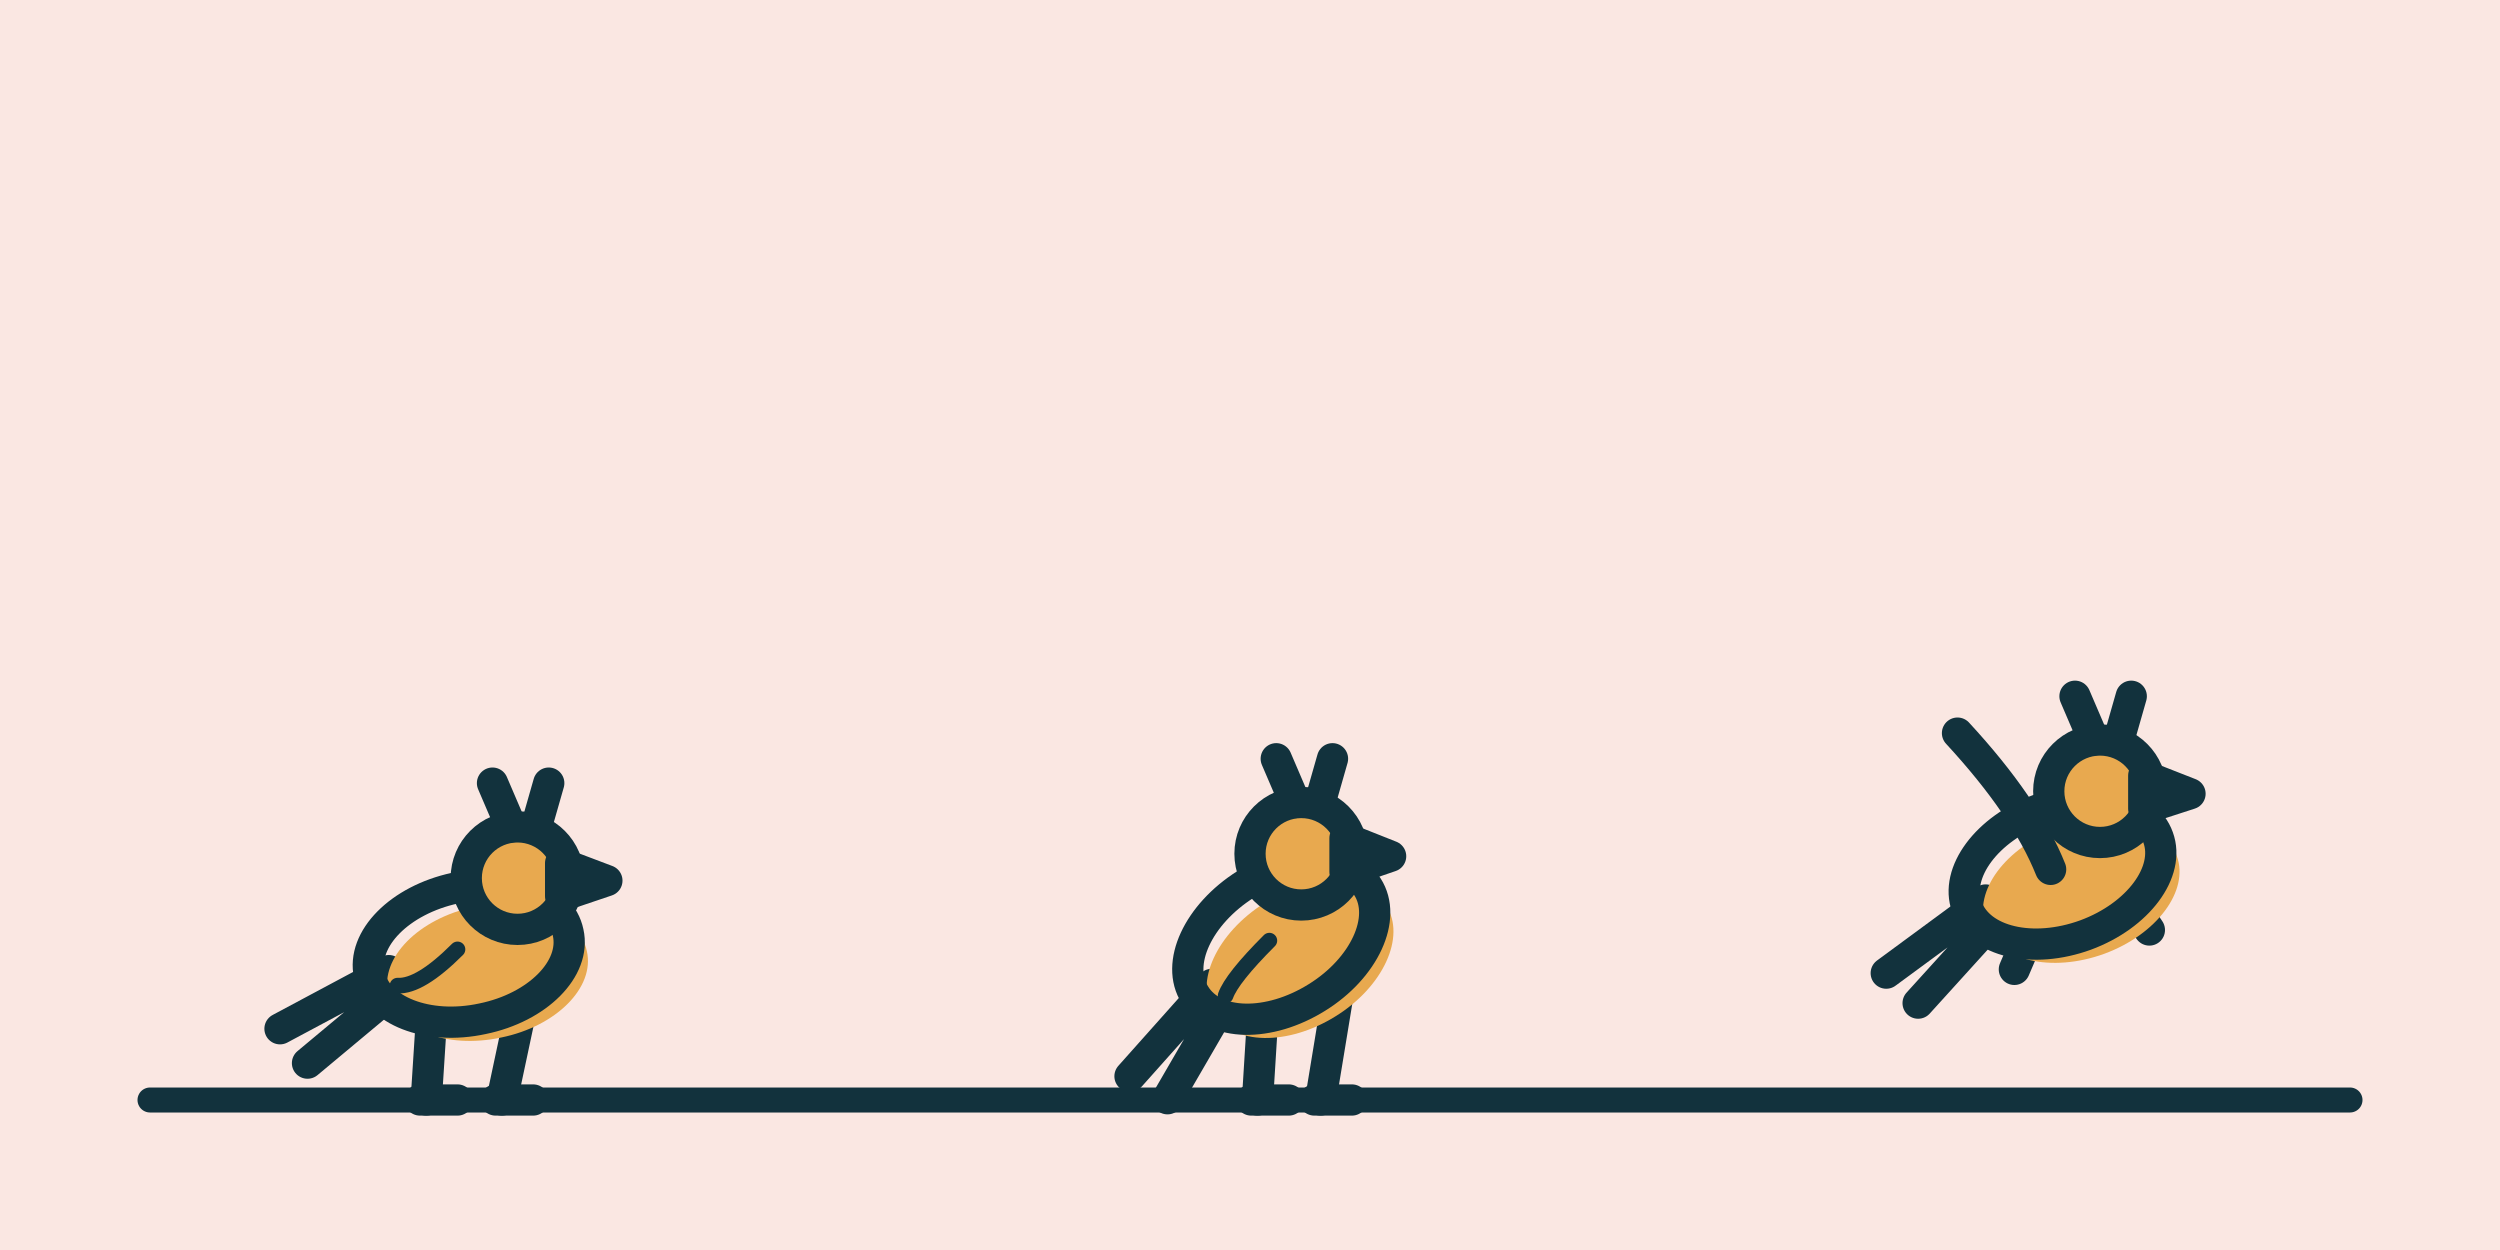
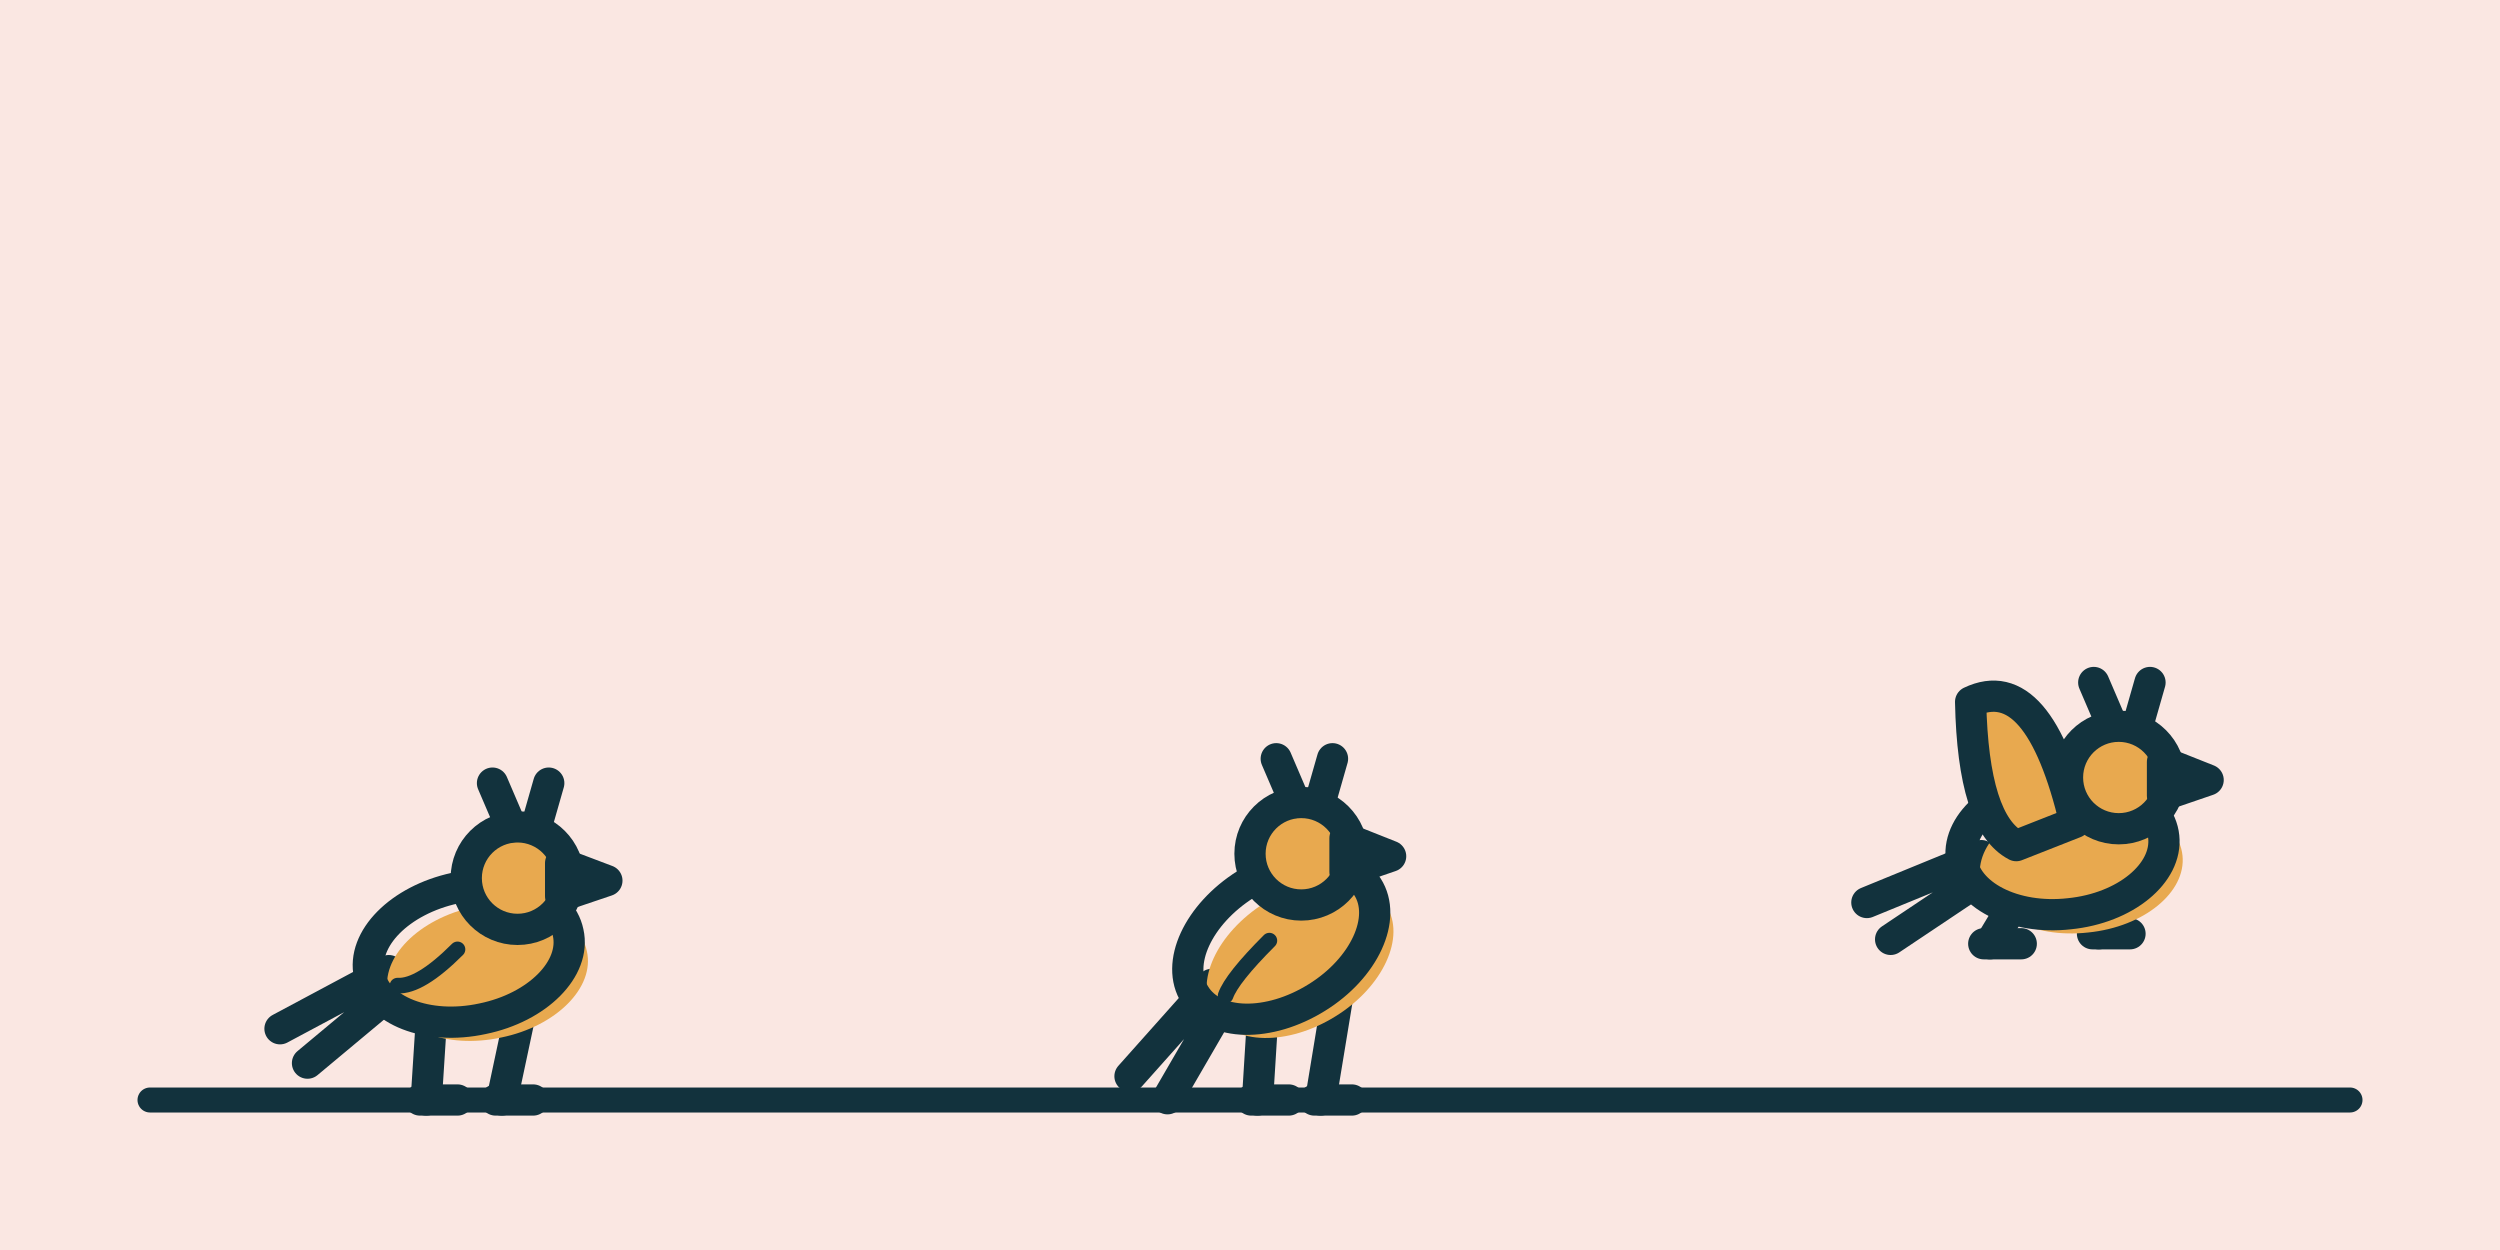
<svg xmlns="http://www.w3.org/2000/svg" width="1200" height="600" viewBox="0 0 400 200">
  <rect width="400" height="200" fill="#FAE7E2" />
  <g stroke="#12323D" stroke-linecap="round" stroke-linejoin="round">
    <path d="M24 176H376" fill="none" stroke-width="4" />
    <path d="M62.2 155.3L44.8 164.6M63.7 158L49.2 170.1" fill="none" stroke-width="5" />
    <path d="M69.2 160.4L68.2 176" fill="none" stroke-width="5" />
    <path d="M67.2 176L73.2 176" fill="none" stroke-width="5" />
    <path d="M84.3 157.2L80.3 176" fill="none" stroke-width="5" />
    <path d="M79.3 176L85.3 176" fill="none" stroke-width="5" />
    <path d="M75.8 145.1C84.6 143.2 92.7 146.4 93.9 152.2C95.2 158 89 164.2 80.2 166C71.4 167.9 63.3 164.7 62.1 159C60.8 153.2 67 147 75.8 145.1Z" fill="#E8A94F" stroke="none" />
    <path d="M72.8 142.1C81.6 140.2 89.7 143.4 90.9 149.2C92.2 155 86 161.2 77.2 163C68.4 164.9 60.3 161.7 59.1 156C57.8 150.2 64 144 72.8 142.1Z" fill="none" stroke-width="5" />
    <path d="M73.2 151.9Q67.2 157.9 63.6 157.7" fill="none" stroke-width="2.5" />
    <circle cx="82.8" cy="140.5" r="8.2" fill="#E8A94F" stroke-width="5" />
    <path d="M89.7 138.1L97.1 140.9L89.7 143.4Z" fill="#F4BEBB" stroke-width="5" />
    <path d="M81.8 132.3L78.8 125.3M85.8 132.3L87.8 125.3" fill="none" stroke-width="5" />
    <path d="M193.9 157.5L180.8 172.2M196.2 159.6L186.8 175.8" fill="none" stroke-width="5" />
    <path d="M202.2 159.9L201.2 176" fill="none" stroke-width="5" />
    <path d="M200.2 176L206.2 176" fill="none" stroke-width="5" />
    <path d="M215.3 151.7L211.3 176" fill="none" stroke-width="5" />
    <path d="M210.3 176L216.3 176" fill="none" stroke-width="5" />
    <path d="M202.3 144.5C210 139.7 218.7 139.9 221.8 144.9C225 149.9 221.3 157.9 213.7 162.6C206 167.4 197.3 167.2 194.2 162.2C191 157.2 194.7 149.3 202.3 144.5Z" fill="#E8A94F" stroke="none" />
    <path d="M199.3 141.5C207 136.7 215.7 136.9 218.8 141.9C222 146.9 218.3 154.9 210.7 159.6C203 164.4 194.3 164.2 191.2 159.2C188 154.2 191.7 146.3 199.3 141.5Z" fill="none" stroke-width="5" />
    <path d="M203.1 150.5Q197.1 156.5 196.1 159.3" fill="none" stroke-width="2.5" />
    <circle cx="208.2" cy="136.6" r="8.2" fill="#E8A94F" stroke-width="5" />
    <path d="M215.2 134.1L222.5 137L215.2 139.5Z" fill="#F4BEBB" stroke-width="5" />
    <path d="M207.2 128.4L204.2 121.4M211.2 128.4L213.2 121.4" fill="none" stroke-width="5" />
-     <path d="M317.7 144L301.8 155.7M319.5 146.6L306.9 160.5" fill="none" stroke-width="5" />
-     <path d="M339.9 142.8L343.9 148.8" fill="none" stroke-width="5" />
-     <path d="M325.3 148.1L322.3 155.1" fill="none" stroke-width="5" />
-     <path d="M329.3 132.5C337.8 129.4 346.3 131.4 348.3 137C350.3 142.5 345.1 149.5 336.7 152.6C328.2 155.7 319.7 153.7 317.7 148.1C315.7 142.6 320.9 135.6 329.3 132.5Z" fill="#E8A94F" stroke="none" />
-     <path d="M326.3 129.5C334.8 126.4 343.3 128.4 345.3 134C347.3 139.5 342.1 146.5 333.7 149.6C325.2 152.7 316.7 150.7 314.7 145.1C312.7 139.6 317.9 132.6 326.3 129.5Z" fill="none" stroke-width="5" />
-     <path d="M328.1 139.1Q324.1 129.1 313.2 117.3" fill="none" stroke-width="5" />
-     <circle cx="336" cy="126.6" r="8.2" fill="#E8A94F" stroke-width="5" />
-     <path d="M343 124.1L350.4 127L343 129.4Z" fill="#F4BEBB" stroke-width="5" />
-     <path d="M335 118.4L332 111.4M339 118.4L341 111.4" fill="none" stroke-width="5" />
+     <path d="M317 136.9L298.7 144.4M318.2 139.8L302.5 150.3" fill="none" stroke-width="5" />
+     <path d="M323.4 142.7L318.4 151" fill="none" stroke-width="5" />
+     <path d="M317.4 151L323.4 151" fill="none" stroke-width="5" />
+     <path d="M338.8 141.1L335.8 149.4" fill="none" stroke-width="5" />
+     <path d="M334.8 149.4L340.8 149.4" fill="none" stroke-width="5" />
+     <path d="M331.9 127.9C340.8 127 348.6 131 349.2 136.9C349.8 142.7 343.1 148.3 334.1 149.2C325.2 150.2 317.4 146.2 316.8 140.3C316.2 134.4 322.9 128.9 331.9 127.9Z" fill="#E8A94F" stroke="none" />
+     <path d="M328.9 124.9C337.8 124 345.6 128 346.2 133.9C346.8 139.7 340.1 145.3 331.1 146.2C322.2 147.2 314.4 143.2 313.8 137.3C313.2 131.4 319.9 125.9 328.9 124.9Z" fill="none" stroke-width="5" />
+     <path d="M332 131.6Q326.2 107.1 315.3 112.3Q315.7 131.7 322.6 135.3Z" fill="#E8A94F" stroke-width="5" />
+     <circle cx="339" cy="124.4" r="8.2" fill="#E8A94F" stroke-width="5" />
+     <path d="M346 121.9L353.3 124.8L346 127.3Z" fill="#F4BEBB" stroke-width="5" />
+     <path d="M338 116.2L335 109.2M342 116.2L344 109.2" fill="none" stroke-width="5" />
  </g>
</svg>
